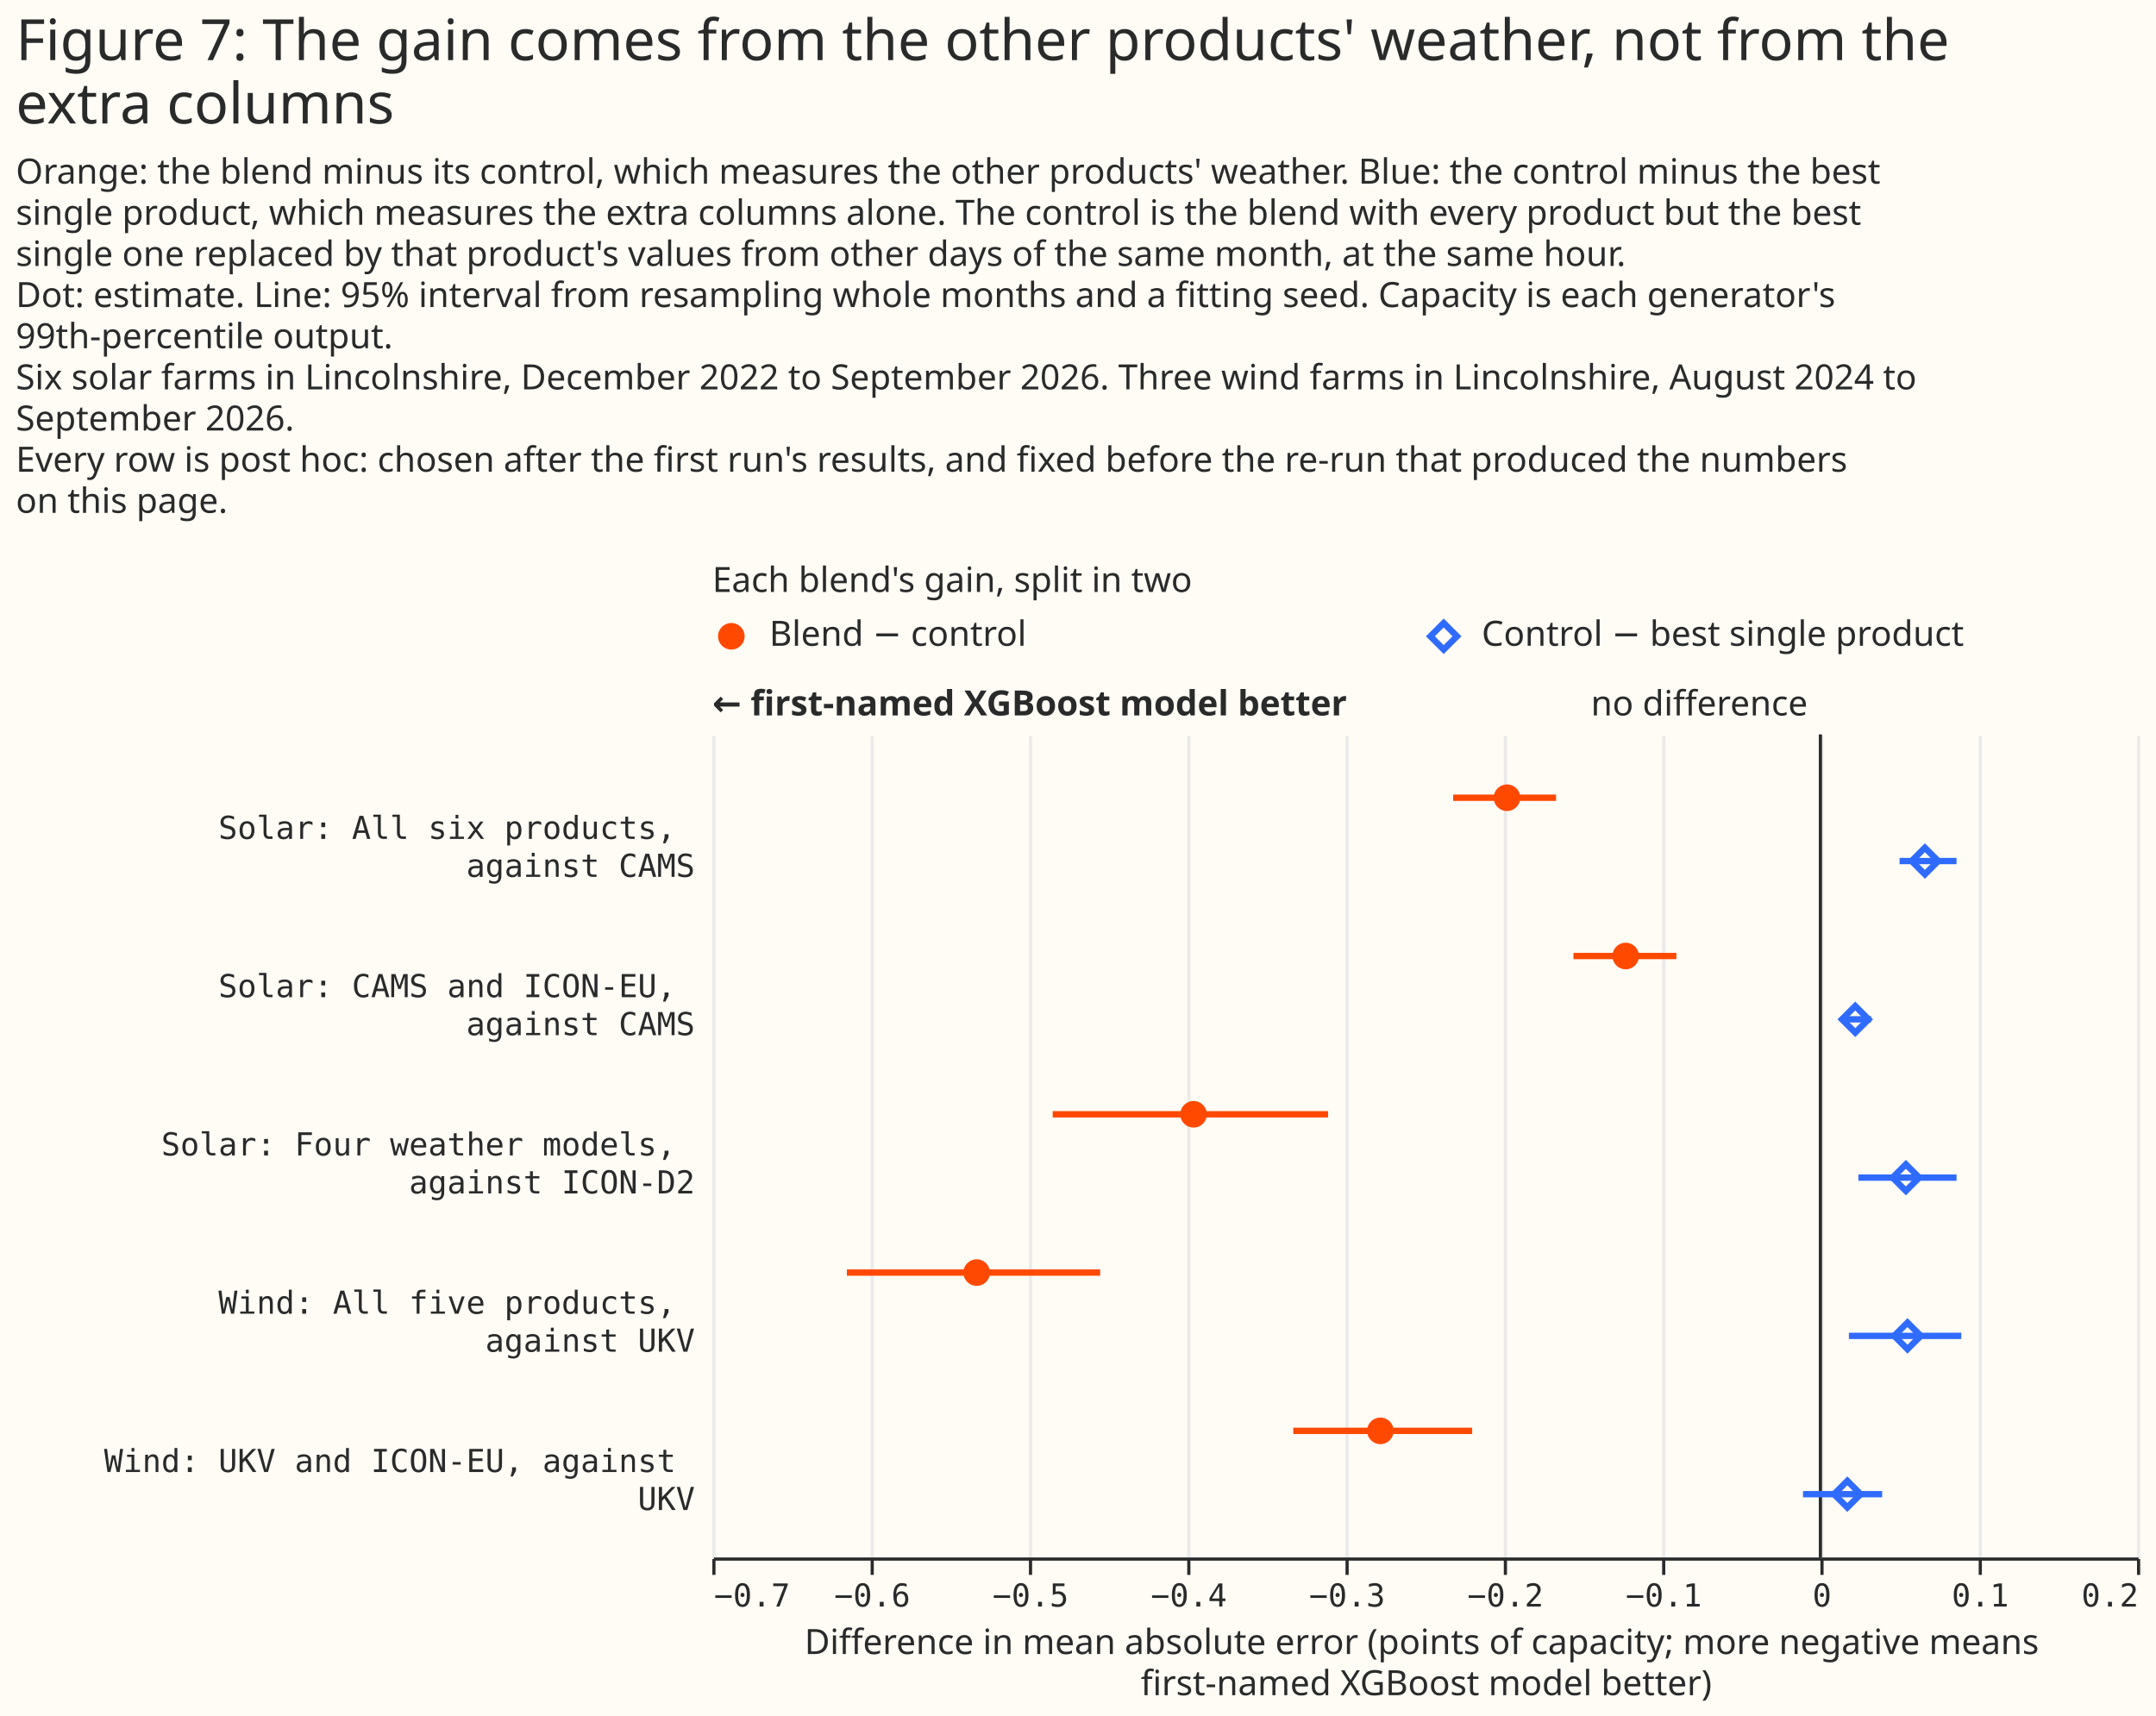
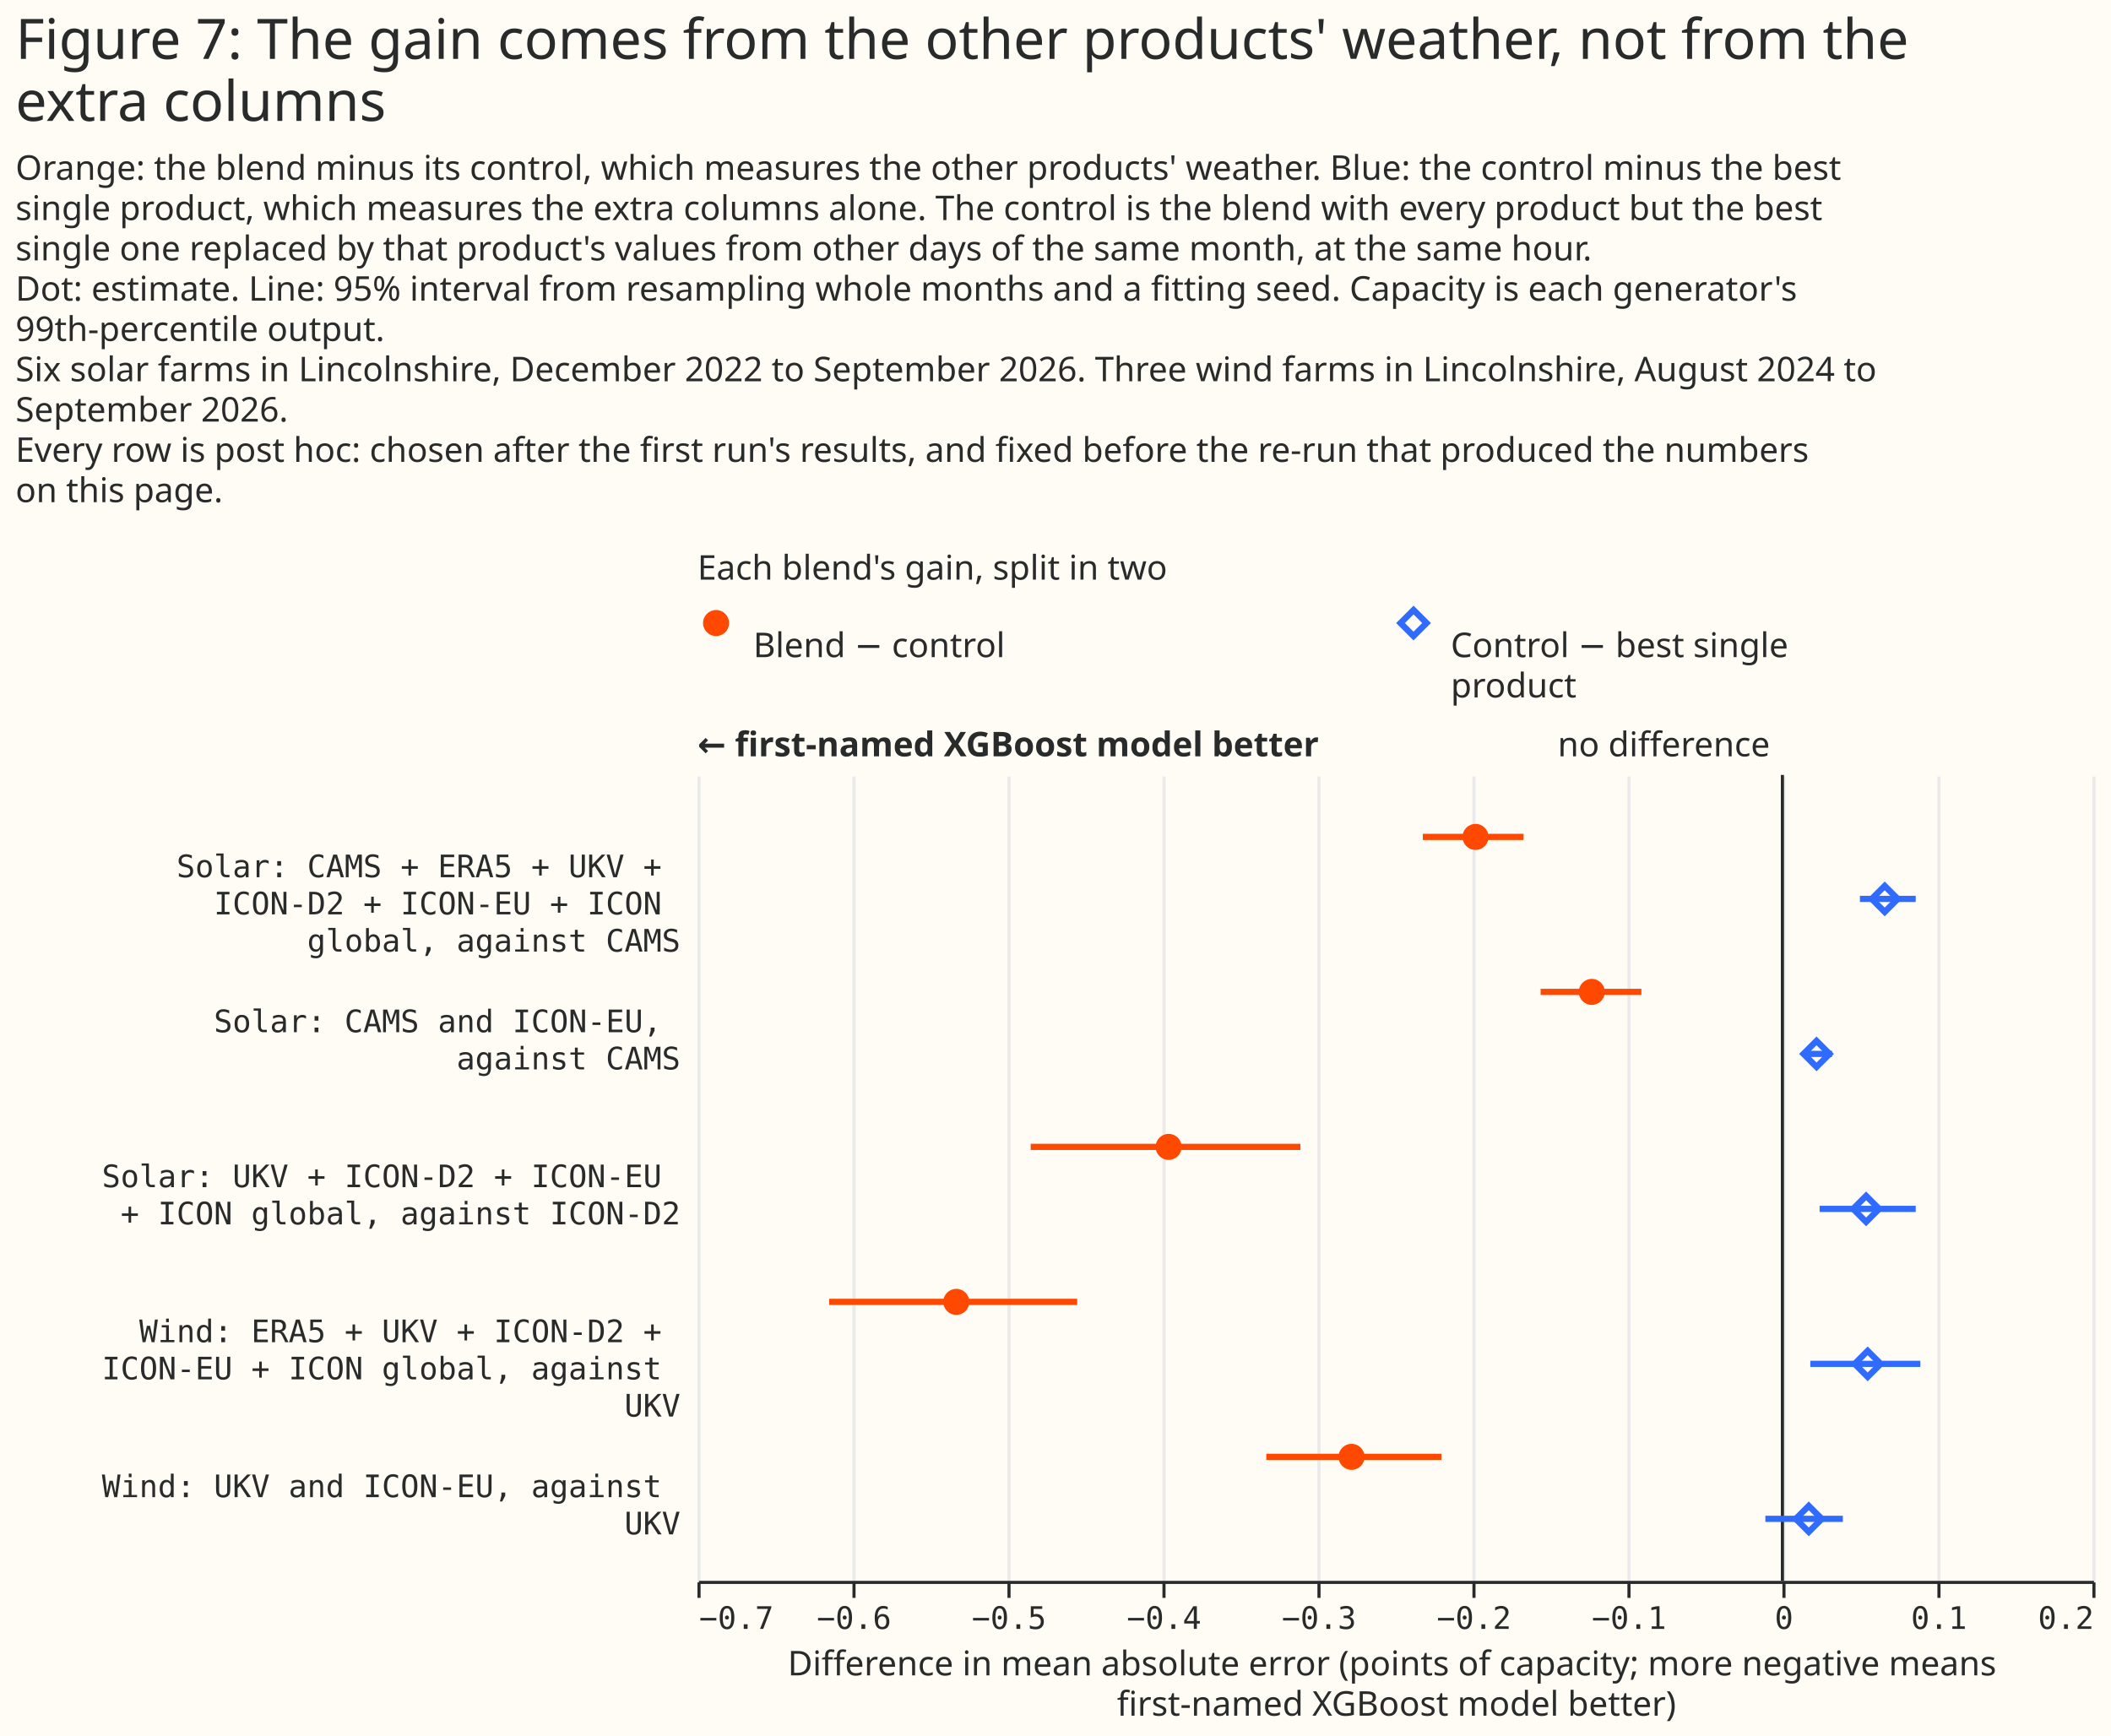
- <svg xmlns="http://www.w3.org/2000/svg" width="681" height="542" class="marks" viewBox="0 0 681 542">
-   <path fill="#fffbf5" d="M0 0h681v542H0z" />
+ <svg xmlns="http://www.w3.org/2000/svg" width="681" height="560" class="marks" viewBox="0 0 681 560">
+   <path fill="#fffbf5" d="M0 0h681v560H0z" />
  <g fill="none" stroke-miterlimit="10" aria-roledescription="group mark container" class="mark-group role-frame root">
    <path d="M225 193h450z" aria-hidden="true" class="background" />
    <g aria-roledescription="group mark container" class="mark-group role-scope concat_0_group">
      <g aria-roledescription="group mark container" class="mark-group role-scope concat_0_concat_0_group">
-         <path fill="#fffbf5" d="M225 193h450v16H225Z" aria-hidden="true" class="background" />
+         <path fill="#fffbf5" d="M225 193h450v29H225Z" aria-hidden="true" class="background" />
        <g aria-roledescription="symbol mark container" class="mark-symbol role-mark concat_0_concat_0_layer_0_marks">
          <path fill="#ff4901" d="M235.2 201a4.2 4.2 0 1 1-8.4 0 4.2 4.2 0 1 1 8.4 0" aria-label="x: 6; colour: #FF4901; shape: circle" aria-roledescription="point" />
        </g>
        <g aria-roledescription="symbol mark container" class="mark-symbol role-mark concat_0_concat_0_layer_1_marks">
          <path stroke="#306bff" stroke-width="2" d="m451.8 201 4.2-4.2 4.2 4.2-4.2 4.2Z" aria-label="x: 231; colour: #306BFF; shape: diamond" aria-roledescription="point" />
        </g>
        <g fill="#292b2b" aria-roledescription="text mark container" class="mark-text role-mark concat_0_concat_0_layer_2_marks" font-family="Matter XH, DM Sans, sans-serif" font-size="11">
-           <text aria-label="x: 6; label: Blend − control" aria-roledescription="text mark" transform="translate(243 204)">Blend − control</text>
-           <text aria-label="x: 231; label: Control − best single product" aria-roledescription="text mark" transform="translate(468 204)">Control − best single product</text>
+           <text aria-label="x: 6; label: Blend − control" aria-roledescription="text mark" transform="translate(243 212)">Blend − control</text>
+           <text aria-label="x: 231; label: Control − best single product" aria-roledescription="text mark" transform="translate(468 212)">
+             <tspan>Control − best single</tspan>
+             <tspan x="0" dy="13">product</tspan>
+           </text>
        </g>
        <g class="mark-group role-title">
          <text fill="#292b2b" aria-label="Title text 'Each blend's gain, split in two'" aria-roledescription="title" class="mark-text role-title-text" font-family="Matter XH, DM Sans, sans-serif" font-size="11" pointer-events="none" transform="translate(225 187)">Each blend's gain, split in two</text>
        </g>
      </g>
      <g aria-roledescription="group mark container" class="mark-group role-scope concat_0_concat_1_group">
-         <path fill="#fffbf5" d="M225 232h450v260H225Z" aria-hidden="true" class="background" />
+         <path fill="#fffbf5" d="M225 250h450v260H225Z" aria-hidden="true" class="background" />
        <g aria-hidden="true" class="mark-group role-axis">
-           <path stroke="#eaeaea" d="M225.5 492.5v-260m50 260v-260m50 260v-260m50 260v-260m50 260v-260m50 260v-260m50 260v-260m50 260v-260m50 260v-260m50 260v-260" class="mark-rule role-axis-grid" pointer-events="none" />
+           <path stroke="#eaeaea" d="M225.5 510.5v-260m50 260v-260m50 260v-260m50 260v-260m50 260v-260m50 260v-260m50 260v-260m50 260v-260m50 260v-260m50 260v-260" class="mark-rule role-axis-grid" pointer-events="none" />
        </g>
        <g aria-label="X-axis titled 'Difference in mean absolute error (points of capacity; more negative means first-named XGBoost model better)' for a linear scale with values from −0.7 to 0.2" aria-roledescription="axis" class="mark-group role-axis" pointer-events="none">
-           <path stroke="#292b2b" d="M225.5 492.5v5m50-5v5m50-5v5m50-5v5m50-5v5m50-5v5m50-5v5m50-5v5m50-5v5m50-5v5" class="mark-rule role-axis-tick" />
+           <path stroke="#292b2b" d="M225.5 510.5v5m50-5v5m50-5v5m50-5v5m50-5v5m50-5v5m50-5v5m50-5v5m50-5v5m50-5v5" class="mark-rule role-axis-tick" />
          <g fill="#292b2b" class="mark-text role-axis-label" font-family="Matter Semi Mono, Roboto Mono, monospace" font-size="10">
-             <text transform="translate(225.5 507.5)">−0.7</text>
-             <text text-anchor="middle" transform="translate(275.5 507.5)">−0.6</text>
-             <text text-anchor="middle" transform="translate(325.5 507.5)">−0.5</text>
-             <text text-anchor="middle" transform="translate(375.5 507.5)">−0.4</text>
-             <text text-anchor="middle" transform="translate(425.5 507.5)">−0.3</text>
-             <text text-anchor="middle" transform="translate(475.5 507.5)">−0.2</text>
-             <text text-anchor="middle" transform="translate(525.5 507.5)">−0.1</text>
-             <text text-anchor="middle" transform="translate(575.5 507.5)">0</text>
-             <text text-anchor="middle" transform="translate(625.5 507.5)">0.1</text>
-             <text text-anchor="end" transform="translate(675.5 507.5)">0.2</text>
+             <text transform="translate(225.5 525.5)">−0.7</text>
+             <text text-anchor="middle" transform="translate(275.5 525.5)">−0.6</text>
+             <text text-anchor="middle" transform="translate(325.5 525.5)">−0.5</text>
+             <text text-anchor="middle" transform="translate(375.5 525.5)">−0.4</text>
+             <text text-anchor="middle" transform="translate(425.5 525.5)">−0.3</text>
+             <text text-anchor="middle" transform="translate(475.5 525.5)">−0.2</text>
+             <text text-anchor="middle" transform="translate(525.5 525.5)">−0.1</text>
+             <text text-anchor="middle" transform="translate(575.5 525.5)">0</text>
+             <text text-anchor="middle" transform="translate(625.5 525.5)">0.1</text>
+             <text text-anchor="end" transform="translate(675.5 525.5)">0.2</text>
          </g>
-           <path stroke="#292b2b" d="M225.5 492.5h450" class="mark-rule role-axis-domain" />
-           <text fill="#292b2b" class="mark-text role-axis-title" font-family="Matter XH, DM Sans, sans-serif" font-size="11" text-anchor="middle" transform="translate(450.5 522.5)">
+           <path stroke="#292b2b" d="M225.5 510.5h450" class="mark-rule role-axis-domain" />
+           <text fill="#292b2b" class="mark-text role-axis-title" font-family="Matter XH, DM Sans, sans-serif" font-size="11" text-anchor="middle" transform="translate(450.5 540.5)">
            <tspan>Difference in mean absolute error (points of capacity; more negative means</tspan>
            <tspan x="0" dy="13">first-named XGBoost model better)</tspan>
          </text>
        </g>
-         <g aria-label="Y-axis for a discrete scale with 5 values: Solar: All six products, against CAMS, Solar: CAMS and ICON-EU, against CAMS, Solar: Four weather models, against ICON-D2, Wind: All five products, against UKV, Wind: UKV and ICON-EU, against UKV" aria-roledescription="axis" class="mark-group role-axis">
+         <g aria-label="Y-axis for a discrete scale with 5 values: Solar: CAMS + ERA5 + UKV + ICON-D2 + ICON-EU + ICON global, against CAMS, Solar: CAMS and ICON-EU, against CAMS, Solar: UKV + ICON-D2 + ICON-EU + ICON global, against ICON-D2, Wind: ERA5 + UKV + ICON-D2 + ICON-EU + ICON global, against UKV, Wind: UKV and ICON-EU, against UKV" aria-roledescription="axis" class="mark-group role-axis">
          <g fill="#292b2b" class="mark-text role-axis-label" font-family="Matter Semi Mono, Roboto Mono, monospace" font-size="10" pointer-events="none" text-anchor="end">
-             <text transform="translate(219.5 265)">
-               <tspan>Solar: All six products,</tspan>
-               <tspan x="0" dy="12">against CAMS</tspan>
+             <text transform="translate(219.5 283)">
+               <tspan>Solar: CAMS + ERA5 + UKV +</tspan>
+               <tspan x="0" dy="12">ICON-D2 + ICON-EU + ICON</tspan>
+               <tspan x="0" dy="12">global, against CAMS</tspan>
            </text>
-             <text transform="translate(219.5 315)">
+             <text transform="translate(219.5 333)">
              <tspan>Solar: CAMS and ICON-EU,</tspan>
              <tspan x="0" dy="12">against CAMS</tspan>
            </text>
-             <text transform="translate(219.5 365)">
-               <tspan>Solar: Four weather models,</tspan>
-               <tspan x="0" dy="12">against ICON-D2</tspan>
+             <text transform="translate(219.5 383)">
+               <tspan>Solar: UKV + ICON-D2 + ICON-EU</tspan>
+               <tspan x="0" dy="12">+ ICON global, against ICON-D2</tspan>
            </text>
-             <text transform="translate(219.5 415)">
-               <tspan>Wind: All five products,</tspan>
-               <tspan x="0" dy="12">against UKV</tspan>
+             <text transform="translate(219.5 433)">
+               <tspan>Wind: ERA5 + UKV + ICON-D2 +</tspan>
+               <tspan x="0" dy="12">ICON-EU + ICON global, against</tspan>
+               <tspan x="0" dy="12">UKV</tspan>
            </text>
-             <text transform="translate(219.5 465)">
+             <text transform="translate(219.5 483)">
              <tspan>Wind: UKV and ICON-EU, against</tspan>
              <tspan x="0" dy="12">UKV</tspan>
            </text>
          </g>
        </g>
        <g aria-roledescription="rule mark container" class="mark-rule role-mark concat_0_concat_1_layer_0_marks">
-           <path stroke="#292b2b" d="M575 232v260" aria-label="x: 0" aria-roledescription="rule mark" />
+           <path stroke="#292b2b" d="M575 250v260" aria-label="x: 0" aria-roledescription="rule mark" />
        </g>
        <g aria-roledescription="text mark container" class="mark-text role-mark concat_0_concat_1_layer_1_marks">
-           <text fill="#292b2b" aria-label="x: 0" aria-roledescription="text mark" font-family="Matter XH, DM Sans, sans-serif" font-size="11" text-anchor="end" transform="translate(571 226)">no difference</text>
+           <text fill="#292b2b" aria-label="x: 0" aria-roledescription="text mark" font-family="Matter XH, DM Sans, sans-serif" font-size="11" text-anchor="end" transform="translate(571 244)">no difference</text>
        </g>
        <g aria-roledescription="text mark container" class="mark-text role-mark concat_0_concat_1_layer_2_marks">
-           <text fill="#292b2b" aria-label="x: −0.7" aria-roledescription="text mark" font-family="Matter XH, DM Sans, sans-serif" font-size="11" font-weight="bold" transform="translate(225 226)">← first-named XGBoost model better</text>
+           <text fill="#292b2b" aria-label="x: −0.7" aria-roledescription="text mark" font-family="Matter XH, DM Sans, sans-serif" font-size="11" font-weight="bold" transform="translate(225 244)">← first-named XGBoost model better</text>
        </g>
-         <g stroke-width="2" aria-hidden="true" class="mark-rule role-mark concat_0_concat_1_layer_3_marks" clip-path="url(#a)" transform="translate(225 232)">
+         <g stroke-width="2" aria-hidden="true" class="mark-rule role-mark concat_0_concat_1_layer_3_marks" clip-path="url(#a)" transform="translate(225 250)">
          <path stroke="#ff4901" d="M234 20h32.5" />
          <path stroke="#306bff" d="M375 40h18" />
          <path stroke="#ff4901" d="M272 70h32.5" />
          <path stroke="#306bff" d="M356.5 90h9.5" />
          <path stroke="#ff4901" d="M107.5 120h87" />
          <path stroke="#306bff" d="M362 140h31" />
          <path stroke="#ff4901" d="M42.5 170h80" />
          <path stroke="#306bff" d="M359 190h35.5" />
          <path stroke="#ff4901" d="M183.5 220H240" />
          <path stroke="#306bff" d="M344.5 240h25" />
        </g>
-         <g fill="#ff4901" aria-roledescription="symbol mark container" class="mark-symbol role-mark concat_0_concat_1_layer_4_marks" clip-path="url(#b)" transform="translate(225 232)">
-           <path d="M255.2 20a4.2 4.2 0 1 1-8.4 0 4.2 4.2 0 1 1 8.4 0" aria-label="Difference in mean absolute error (points of capacity; more negative means, first-named XGBoost model better): −0.2; label: Solar: All six products, against CAMS; condition: Blend − control; shade: Blend − control; Row: Solar: All six products, against CAMS; Estimate: −0.198; Lower 95%: −0.232; Upper 95%: −0.167" aria-roledescription="point" />
-           <path d="M292.7 70a4.2 4.2 0 1 1-8.4 0 4.2 4.2 0 1 1 8.4 0" aria-label="Difference in mean absolute error (points of capacity; more negative means, first-named XGBoost model better): −0.12; label: Solar: CAMS and ICON-EU, against CAMS; condition: Blend − control; shade: Blend − control; Row: Solar: CAMS and ICON-EU, against CAMS; Estimate: −0.123; Lower 95%: −0.156; Upper 95%: −0.091" aria-roledescription="point" />
-           <path d="M156.2 120a4.2 4.2 0 1 1-8.4 0 4.2 4.2 0 1 1 8.4 0" aria-label="Difference in mean absolute error (points of capacity; more negative means, first-named XGBoost model better): −0.4; label: Solar: Four weather models, against ICON-D2; condition: Blend − control; shade: Blend − control; Row: Solar: Four weather models, against ICON-D2; Estimate: −0.396; Lower 95%: −0.485; Upper 95%: −0.311" aria-roledescription="point" />
-           <path d="M87.7 170a4.2 4.2 0 1 1-8.4 0 4.2 4.2 0 1 1 8.4 0" aria-label="Difference in mean absolute error (points of capacity; more negative means, first-named XGBoost model better): −0.53; label: Wind: All five products, against UKV; condition: Blend − control; shade: Blend − control; Row: Wind: All five products, against UKV; Estimate: −0.533; Lower 95%: −0.615; Upper 95%: −0.455" aria-roledescription="point" />
-           <path d="M215.2 220a4.2 4.2 0 1 1-8.4 0 4.2 4.2 0 1 1 8.4 0" aria-label="Difference in mean absolute error (points of capacity; more negative means, first-named XGBoost model better): −0.28; label: Wind: UKV and ICON-EU, against UKV; condition: Blend − control; shade: Blend − control; Row: Wind: UKV and ICON-EU, against UKV; Estimate: −0.278; Lower 95%: −0.333; Upper 95%: −0.22" aria-roledescription="point" />
+         <g fill="#ff4901" aria-hidden="true" class="mark-symbol role-mark concat_0_concat_1_layer_4_marks" clip-path="url(#b)" transform="translate(225 250)">
+           <path d="M255.2 20a4.2 4.2 0 1 1-8.4 0 4.2 4.2 0 1 1 8.4 0m37.5 50a4.2 4.2 0 1 1-8.4 0 4.2 4.2 0 1 1 8.4 0m-136.5 50a4.2 4.2 0 1 1-8.4 0 4.2 4.2 0 1 1 8.4 0m-68.5 50a4.2 4.2 0 1 1-8.4 0 4.2 4.2 0 1 1 8.4 0m127.5 50a4.2 4.2 0 1 1-8.4 0 4.2 4.2 0 1 1 8.4 0" />
        </g>
-         <g stroke="#306bff" stroke-width="2" aria-roledescription="symbol mark container" class="mark-symbol role-mark concat_0_concat_1_layer_5_marks" clip-path="url(#c)" transform="translate(225 232)">
-           <path d="m378.8 40 4.2-4.2 4.2 4.2-4.2 4.2Z" aria-label="Difference in mean absolute error (points of capacity; more negative means, first-named XGBoost model better): 0.07; label: Solar: All six products, against CAMS; condition: Control − best single product; shade: Control − best single product; Row: Solar: All six products, against CAMS; Estimate: 0.066; Lower 95%: 0.05; Upper 95%: 0.086" aria-roledescription="point" />
-           <path d="m356.8 90 4.2-4.2 4.2 4.2-4.2 4.2Z" aria-label="Difference in mean absolute error (points of capacity; more negative means, first-named XGBoost model better): 0.02; label: Solar: CAMS and ICON-EU, against CAMS; condition: Control − best single product; shade: Control − best single product; Row: Solar: CAMS and ICON-EU, against CAMS; Estimate: 0.022; Lower 95%: 0.013; Upper 95%: 0.032" aria-roledescription="point" />
-           <path d="m372.8 140 4.2-4.2 4.2 4.2-4.2 4.2Z" aria-label="Difference in mean absolute error (points of capacity; more negative means, first-named XGBoost model better): 0.05; label: Solar: Four weather models, against ICON-D2; condition: Control − best single product; shade: Control − best single product; Row: Solar: Four weather models, against ICON-D2; Estimate: 0.054; Lower 95%: 0.024; Upper 95%: 0.086" aria-roledescription="point" />
-           <path d="m373.3 190 4.2-4.2 4.2 4.2-4.2 4.2Z" aria-label="Difference in mean absolute error (points of capacity; more negative means, first-named XGBoost model better): 0.06; label: Wind: All five products, against UKV; condition: Control − best single product; shade: Control − best single product; Row: Wind: All five products, against UKV; Estimate: 0.055; Lower 95%: 0.018; Upper 95%: 0.089" aria-roledescription="point" />
-           <path d="m354.3 240 4.2-4.2 4.2 4.2-4.2 4.2Z" aria-label="Difference in mean absolute error (points of capacity; more negative means, first-named XGBoost model better): 0.02; label: Wind: UKV and ICON-EU, against UKV; condition: Control − best single product; shade: Control − best single product; Row: Wind: UKV and ICON-EU, against UKV; Estimate: 0.017; Lower 95%: −0.011; Upper 95%: 0.039" aria-roledescription="point" />
+         <g stroke="#306bff" stroke-width="2" aria-hidden="true" class="mark-symbol role-mark concat_0_concat_1_layer_5_marks" clip-path="url(#c)" transform="translate(225 250)">
+           <path d="m378.8 40 4.2-4.2 4.2 4.2-4.2 4.2Zm-22 50 4.2-4.2 4.2 4.2-4.2 4.2Zm16 50 4.2-4.2 4.2 4.2-4.2 4.2Zm.5 50 4.2-4.2 4.2 4.2-4.2 4.2Zm-19 50 4.2-4.2 4.2 4.2-4.2 4.2Z" />
        </g>
      </g>
    </g>
    <g fill="#292b2b" class="mark-group role-title" font-family="Matter XH, DM Sans, sans-serif" pointer-events="none">
      <text aria-label="Title text 'Figure 7: The gain comes from the other products' weather, not from the extra columns'" aria-roledescription="title" class="mark-text role-title-text" font-size="18" transform="translate(5 19)">
        <tspan>Figure 7: The gain comes from the other products' weather, not from the</tspan>
        <tspan x="0" dy="20">extra columns</tspan>
      </text>
      <text aria-label="Subtitle text 'Orange: the blend minus its control, which measures the other products' weather. Blue: the control minus the best single product, which measures the extra columns alone. The control is the blend with every product but the best single one replaced by that product's values from other days of the same month, at the same hour. Dot: estimate. Line: 95% interval from resampling whole months and a fitting seed. Capacity is each generator's 99th-percentile output. Six solar farms in Lincolnshire, December 2022 to September 2026. Three wind farms in Lincolnshire, August 2024 to September 2026. Every row is post hoc: chosen after the first run's results, and fixed before the re-run that produced the numbers on this page.'" aria-roledescription="subtitle" class="mark-text role-title-subtitle" font-size="11" transform="translate(5 58)">
        <tspan>Orange: the blend minus its control, which measures the other products' weather. Blue: the control minus the best</tspan>
        <tspan x="0" dy="13">single product, which measures the extra columns alone. The control is the blend with every product but the best</tspan>
        <tspan x="0" dy="13">single one replaced by that product's values from other days of the same month, at the same hour.</tspan>
        <tspan x="0" dy="13">Dot: estimate. Line: 95% interval from resampling whole months and a fitting seed. Capacity is each generator's</tspan>
        <tspan x="0" dy="13">99th-percentile output.</tspan>
        <tspan x="0" dy="13">Six solar farms in Lincolnshire, December 2022 to September 2026. Three wind farms in Lincolnshire, August 2024 to</tspan>
        <tspan x="0" dy="13">September 2026.</tspan>
        <tspan x="0" dy="13">Every row is post hoc: chosen after the first run's results, and fixed before the re-run that produced the numbers</tspan>
        <tspan x="0" dy="13">on this page.</tspan>
      </text>
    </g>
  </g>
  <defs>
    <clipPath id="a">
      <path d="M0 0h450v260H0z" />
    </clipPath>
    <clipPath id="b">
      <path d="M0 0h450v260H0z" />
    </clipPath>
    <clipPath id="c">
      <path d="M0 0h450v260H0z" />
    </clipPath>
  </defs>
</svg>
